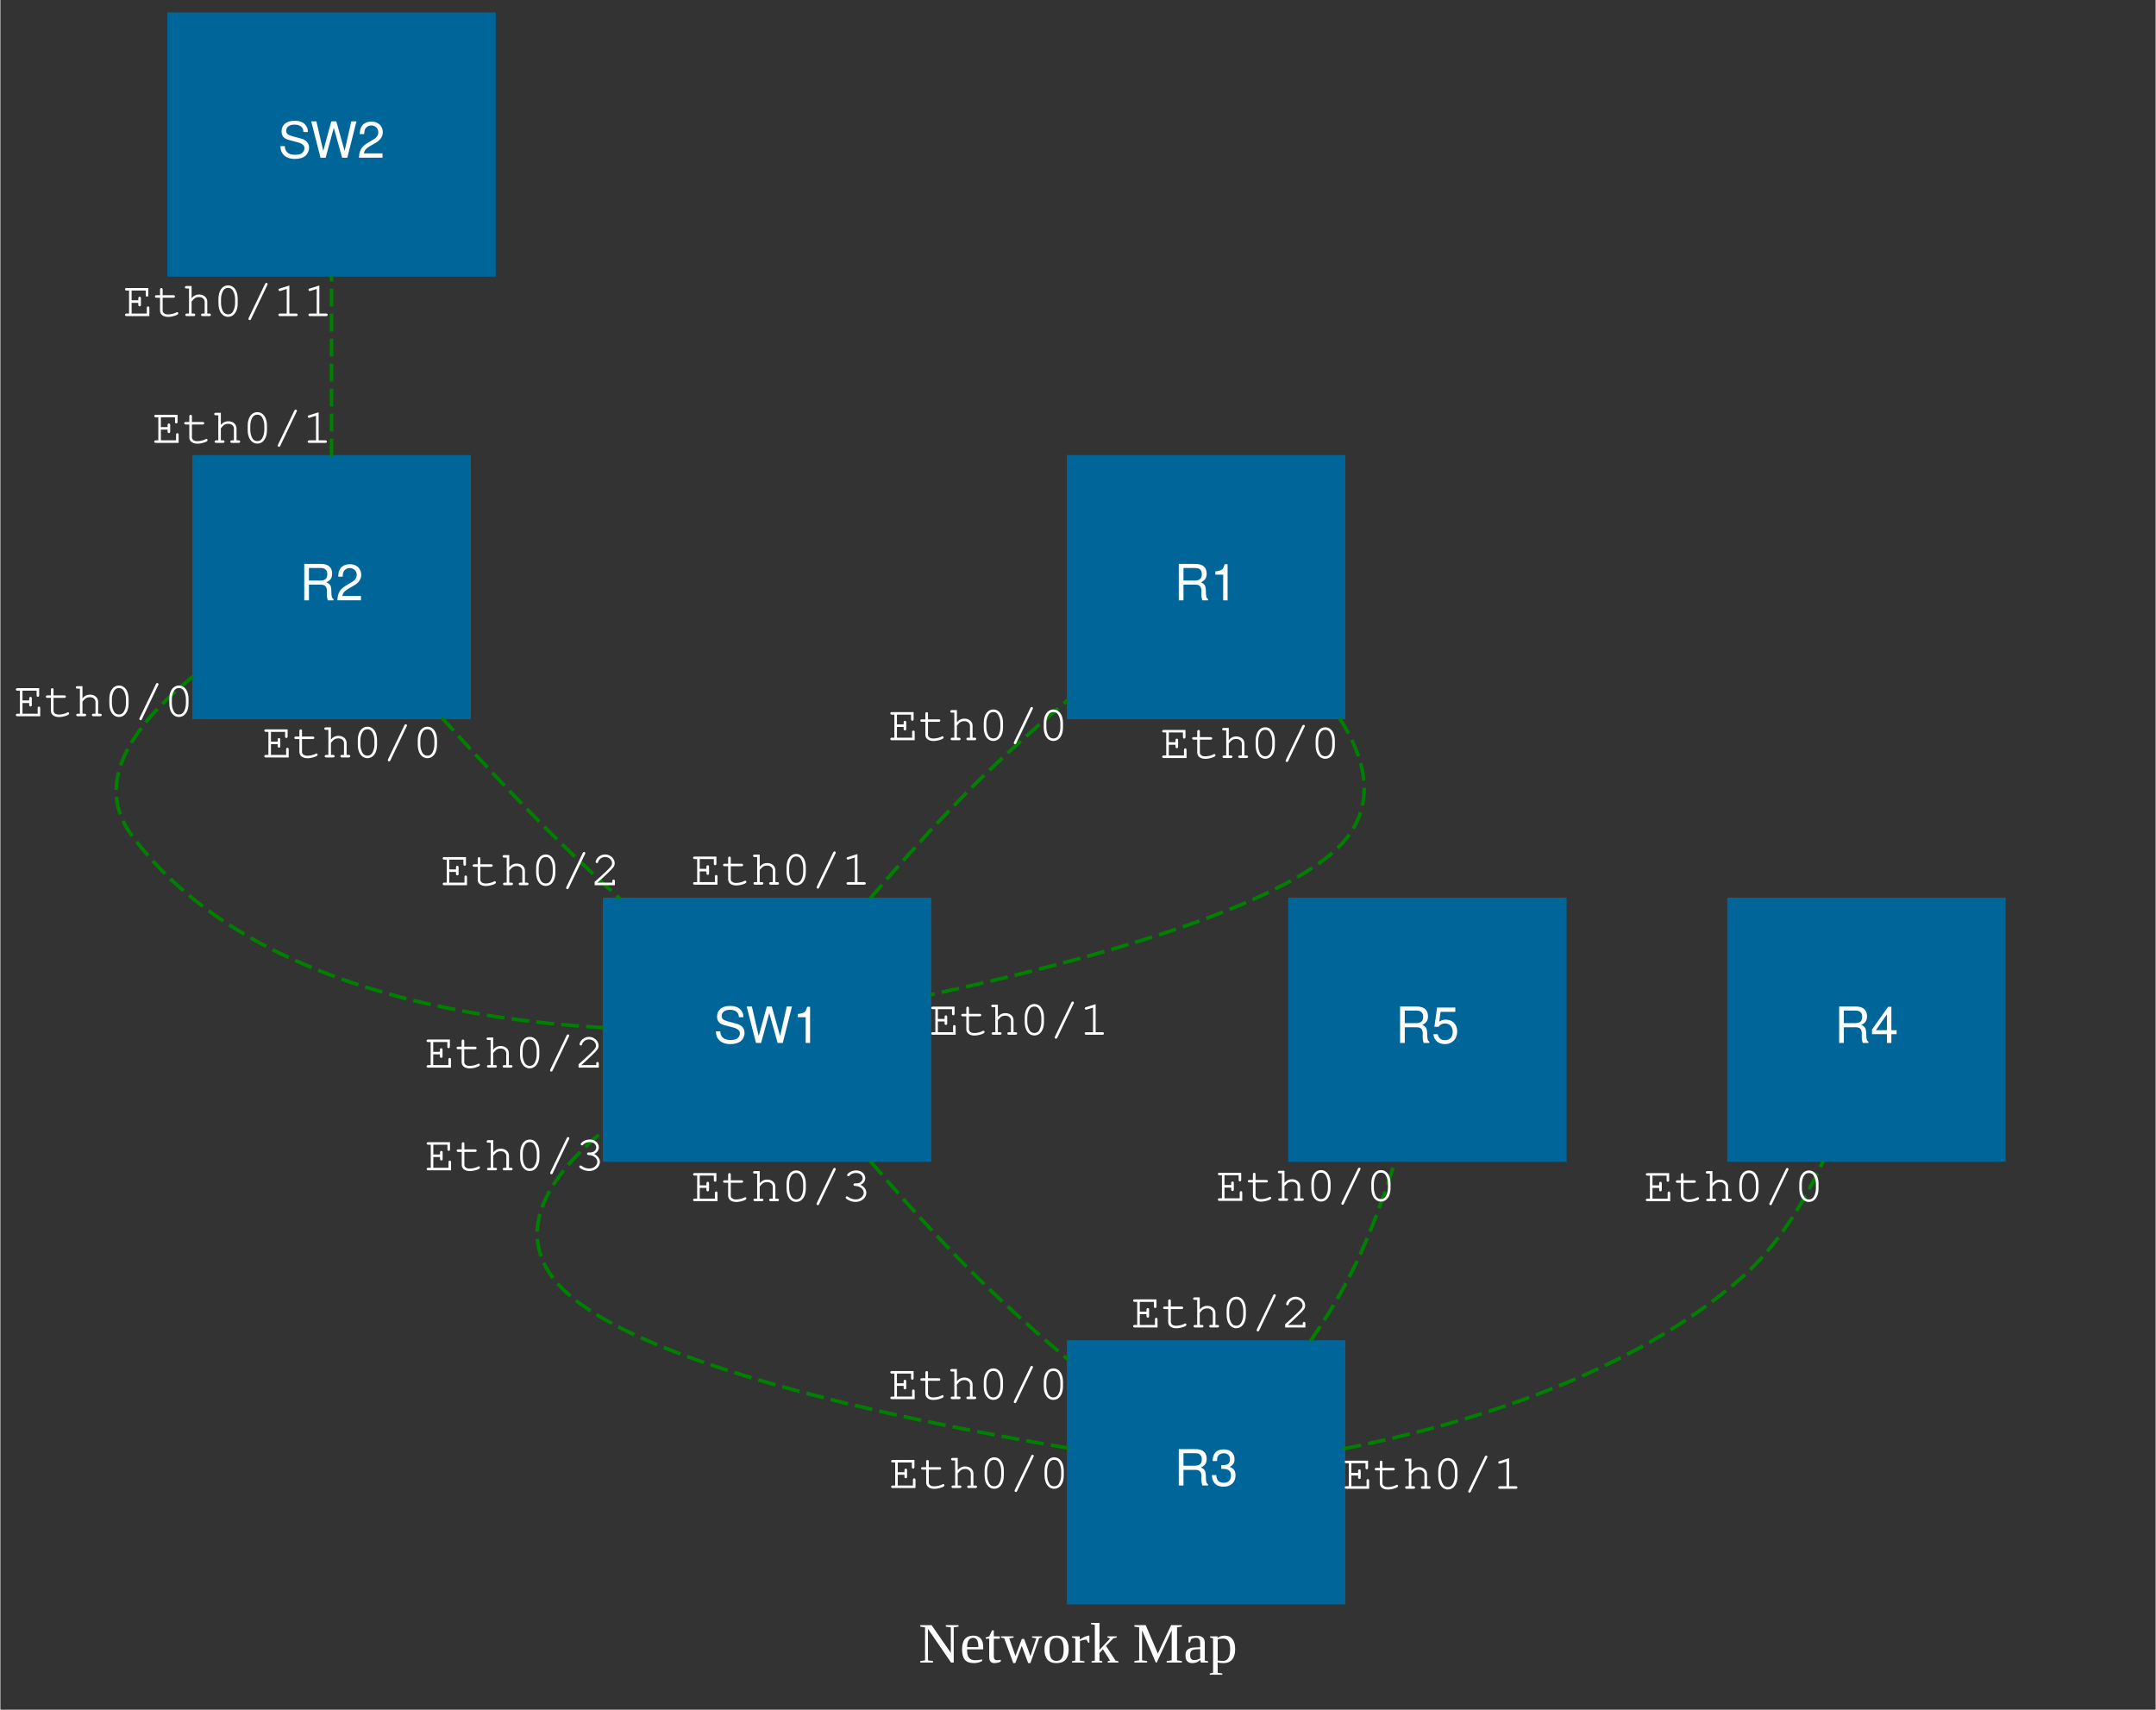
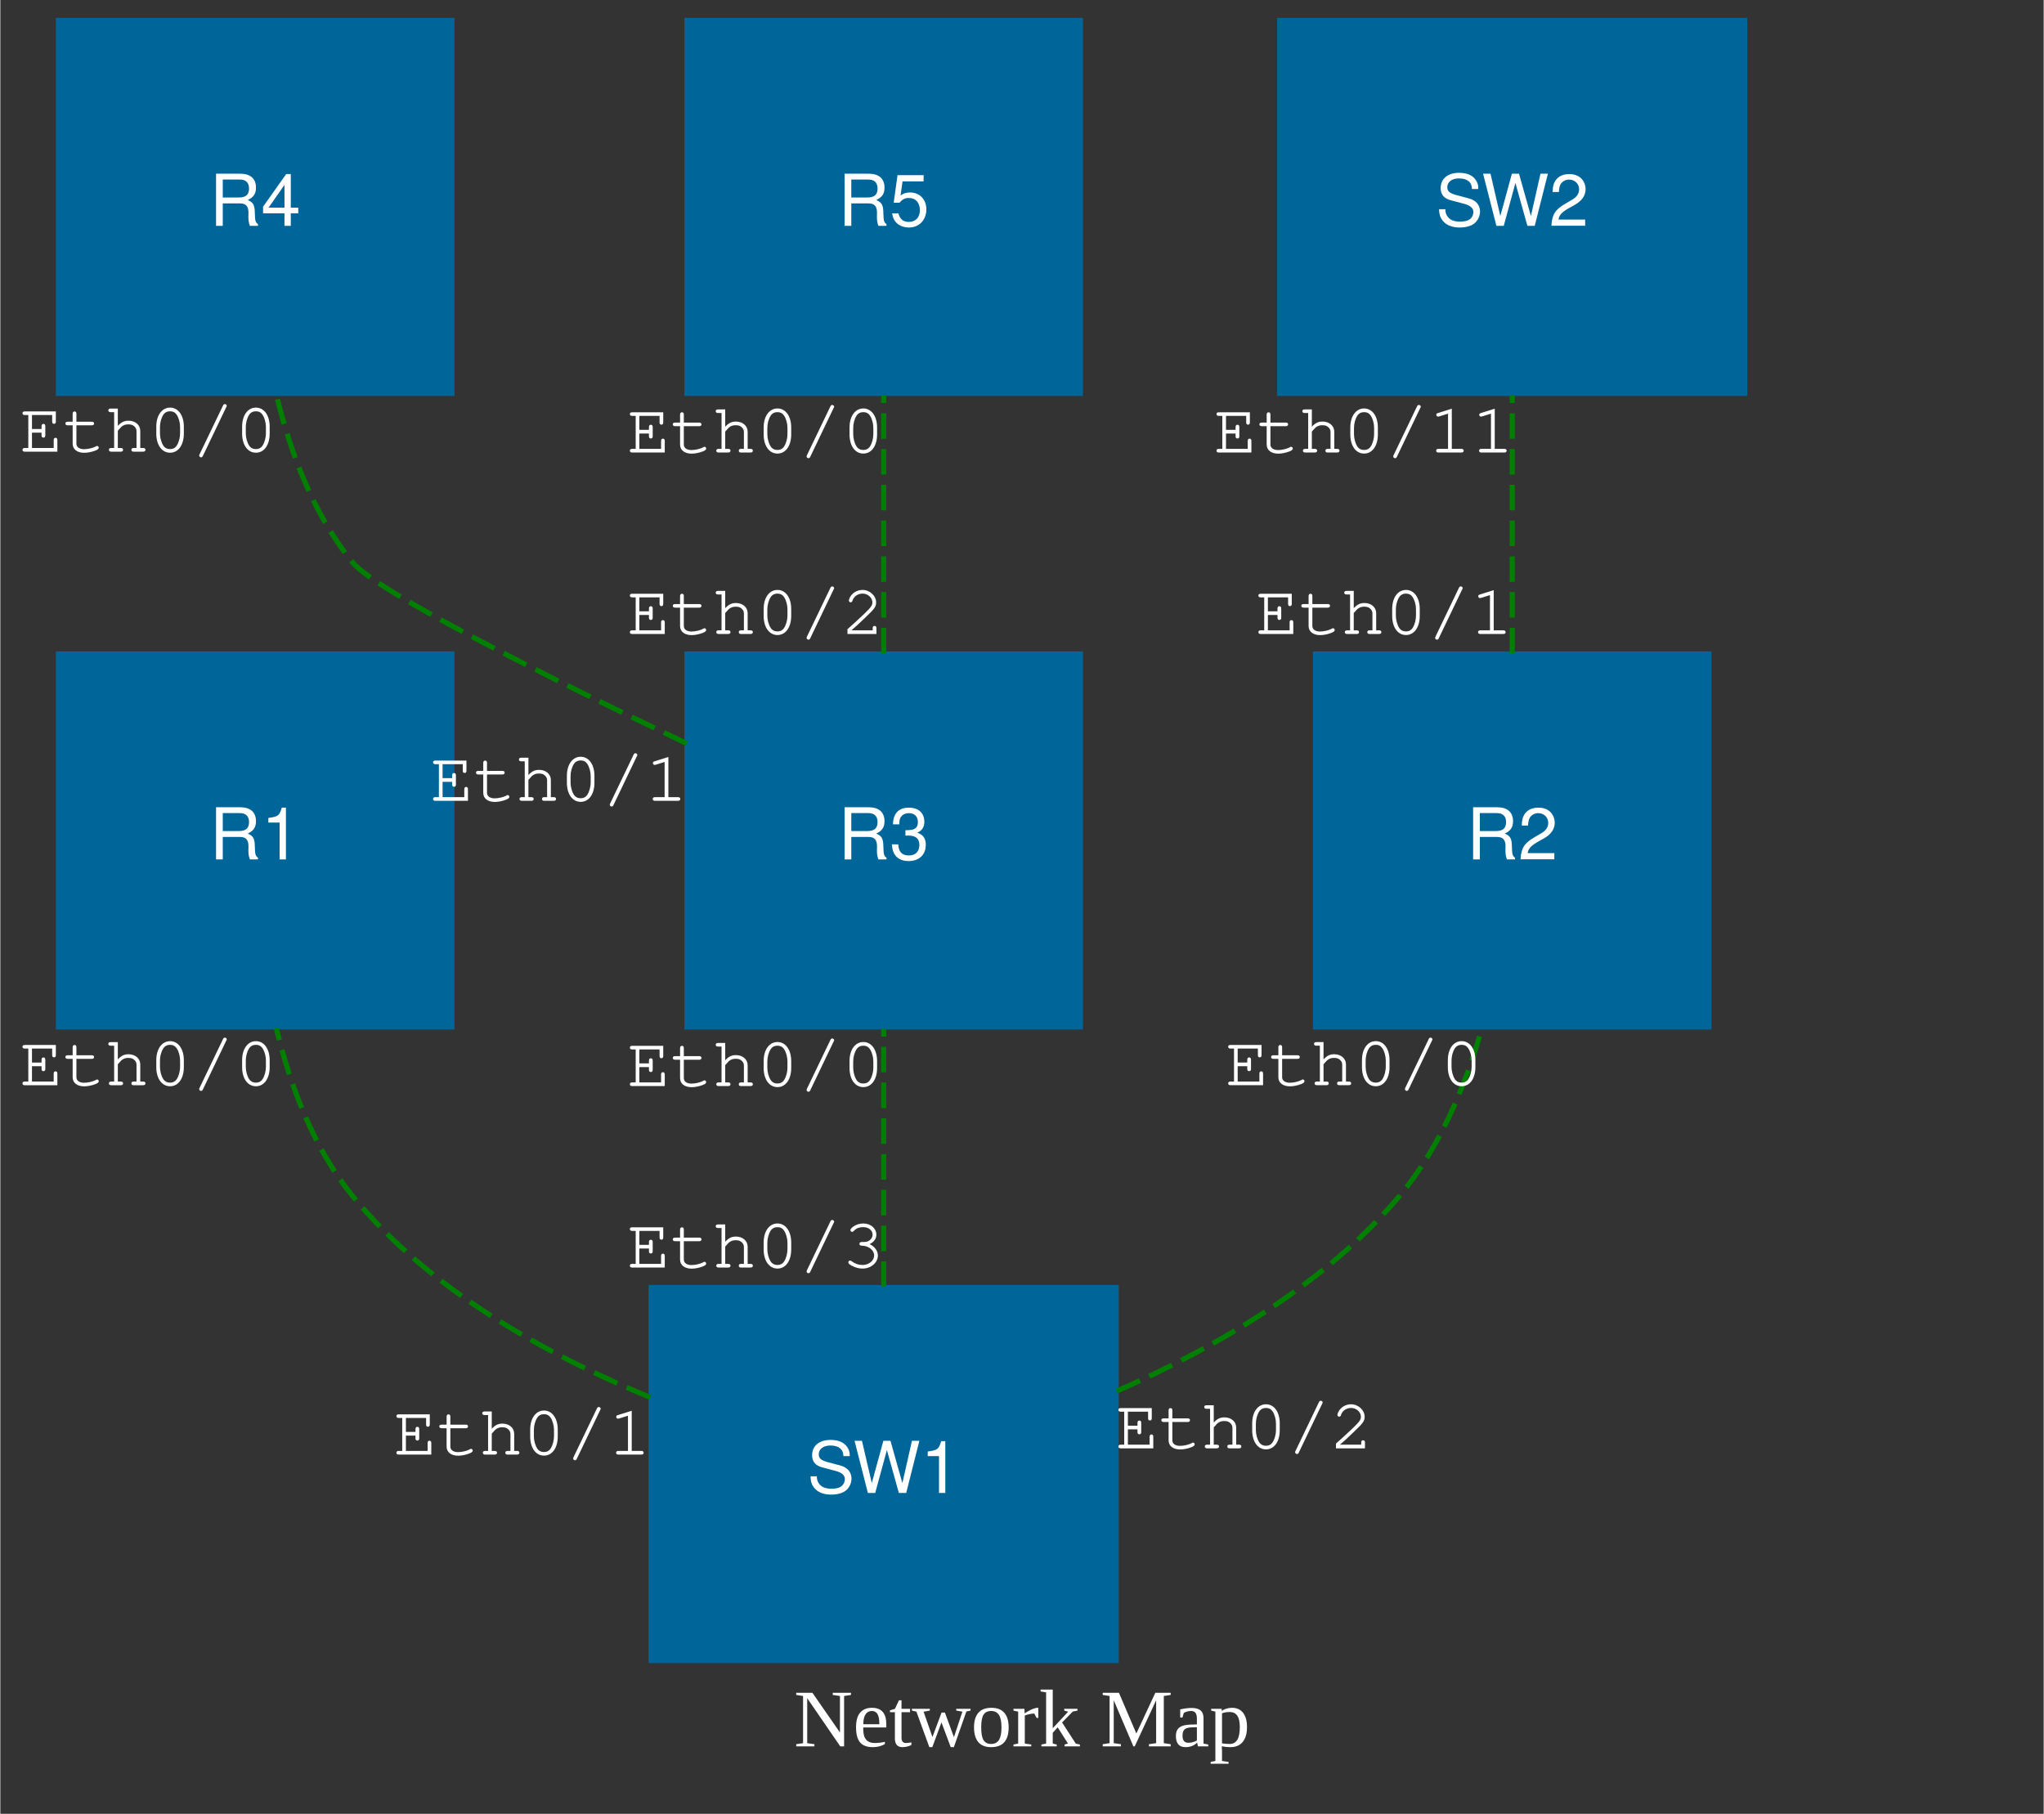
- <svg xmlns="http://www.w3.org/2000/svg" width="604pt" height="479pt" viewBox="0.00 0.00 603.77 479.00">
-   <g id="graph0" class="graph" transform="scale(1 1) rotate(0) translate(4 475)">
-     <polygon fill="#333333" stroke="none" points="-4,4 -4,-475 599.769,-475 599.769,4 -4,4" />
-     <text text-anchor="middle" x="297.884" y="-9.2" font-family="Times New Roman,serif" font-size="16.00" fill="white">Network Map</text>
+ <svg xmlns="http://www.w3.org/2000/svg" width="400pt" height="355pt" viewBox="0.00 0.00 399.86 355.00">
+   <g id="graph0" class="graph" transform="scale(1 1) rotate(0) translate(4 351)">
+     <polygon fill="#333333" stroke="none" points="-4,4 -4,-351 395.861,-351 395.861,4 -4,4" />
+     <text text-anchor="middle" x="195.931" y="-9.2" font-family="Times New Roman,serif" font-size="16.00" fill="white">Network Map</text>
    <g id="node1" class="node">
-       <polygon fill="#006699" stroke="#006699" points="434.269,-223 357.269,-223 357.269,-150 434.269,-150 434.269,-223" />
-       <text text-anchor="middle" x="395.769" y="-182.8" font-family="Helvetica,sans-Serif" font-size="14.00" fill="white">R5</text>
+       <polygon fill="#006699" stroke="#006699" points="84.361,-347 7.361,-347 7.361,-274 84.361,-274 84.361,-347" />
+       <text text-anchor="middle" x="45.861" y="-306.8" font-family="Helvetica,sans-Serif" font-size="14.00" fill="white">R4</text>
    </g>
    <g id="node2" class="node">
-       <polygon fill="#006699" stroke="#006699" points="127.269,-347 50.269,-347 50.269,-274 127.269,-274 127.269,-347" />
-       <text text-anchor="middle" x="88.769" y="-306.8" font-family="Helvetica,sans-Serif" font-size="14.00" fill="white">R2</text>
+       <polygon fill="#006699" stroke="#006699" points="337.361,-347 246.361,-347 246.361,-274 337.361,-274 337.361,-347" />
+       <text text-anchor="middle" x="291.861" y="-306.8" font-family="Helvetica,sans-Serif" font-size="14.00" fill="white">SW2</text>
    </g>
    <g id="node3" class="node">
-       <polygon fill="#006699" stroke="#006699" points="134.269,-471 43.269,-471 43.269,-398 134.269,-398 134.269,-471" />
-       <text text-anchor="middle" x="88.769" y="-430.8" font-family="Helvetica,sans-Serif" font-size="14.00" fill="white">SW2</text>
+       <polygon fill="#006699" stroke="#006699" points="84.361,-223 7.361,-223 7.361,-150 84.361,-150 84.361,-223" />
+       <text text-anchor="middle" x="45.861" y="-182.8" font-family="Helvetica,sans-Serif" font-size="14.00" fill="white">R1</text>
+     </g>
+     <g id="node4" class="node">
+       <polygon fill="#006699" stroke="#006699" points="207.361,-223 130.361,-223 130.361,-150 207.361,-150 207.361,-223" />
+       <text text-anchor="middle" x="168.861" y="-182.8" font-family="Helvetica,sans-Serif" font-size="14.00" fill="white">R3</text>
+     </g>
+     <g id="edge2" class="edge">
+       <path fill="none" stroke="green" stroke-dasharray="5,2" d="M130.349,-205.461C102.708,-218.659 69.539,-235.252 64.861,-241 57.305,-250.285 52.747,-262.368 50,-273.796" />
+       <text text-anchor="middle" x="114.861" y="-244.8" font-family="Courier,monospace" font-size="14.00" fill="white">            </text>
+       <text text-anchor="middle" x="25" y="-262.596" font-family="Courier,monospace" font-size="14.00" fill="white">Eth0/0</text>
+       <text text-anchor="middle" x="105.349" y="-194.261" font-family="Courier,monospace" font-size="14.00" fill="white">Eth0/1</text>
+     </g>
+     <g id="node7" class="node">
+       <polygon fill="#006699" stroke="#006699" points="207.361,-347 130.361,-347 130.361,-274 207.361,-274 207.361,-347" />
+       <text text-anchor="middle" x="168.861" y="-306.8" font-family="Helvetica,sans-Serif" font-size="14.00" fill="white">R5</text>
    </g>
    <g id="edge3" class="edge">
-       <path fill="none" stroke="green" stroke-dasharray="5,2" d="M88.769,-347.115C88.769,-363.01 88.769,-381.704 88.769,-397.629" />
-       <text text-anchor="middle" x="138.769" y="-368.8" font-family="Courier,monospace" font-size="14.00" fill="white">            </text>
-       <text text-anchor="middle" x="59.769" y="-386.429" font-family="Courier,monospace" font-size="14.00" fill="white">Eth0/11</text>
-       <text text-anchor="middle" x="63.769" y="-350.915" font-family="Courier,monospace" font-size="14.00" fill="white">Eth0/1</text>
+       <path fill="none" stroke="green" stroke-dasharray="5,2" d="M168.861,-223.115C168.861,-239.01 168.861,-257.704 168.861,-273.629" />
+       <text text-anchor="middle" x="218.861" y="-244.8" font-family="Courier,monospace" font-size="14.00" fill="white">            </text>
+       <text text-anchor="middle" x="143.861" y="-262.429" font-family="Courier,monospace" font-size="14.00" fill="white">Eth0/0</text>
+       <text text-anchor="middle" x="143.861" y="-226.915" font-family="Courier,monospace" font-size="14.00" fill="white">Eth0/2</text>
    </g>
    <g id="node5" class="node">
-       <polygon fill="#006699" stroke="#006699" points="256.269,-223 165.269,-223 165.269,-150 256.269,-150 256.269,-223" />
-       <text text-anchor="middle" x="210.769" y="-182.8" font-family="Helvetica,sans-Serif" font-size="14.00" fill="white">SW1</text>
+       <polygon fill="#006699" stroke="#006699" points="330.361,-223 253.361,-223 253.361,-150 330.361,-150 330.361,-223" />
+       <text text-anchor="middle" x="291.861" y="-182.8" font-family="Helvetica,sans-Serif" font-size="14.00" fill="white">R2</text>
    </g>
-     <g id="edge2" class="edge">
-       <path fill="none" stroke="green" stroke-dasharray="5,2" d="M119.607,-273.981C129.342,-263.167 140.295,-251.396 150.769,-241 156.712,-235.101 163.165,-229.028 169.563,-223.187" />
-       <text text-anchor="middle" x="200.769" y="-244.8" font-family="Courier,monospace" font-size="14.00" fill="white">            </text>
-       <text text-anchor="middle" x="144.563" y="-226.987" font-family="Courier,monospace" font-size="14.00" fill="white">Eth0/2</text>
-       <text text-anchor="middle" x="94.607" y="-262.781" font-family="Courier,monospace" font-size="14.00" fill="white">Eth0/0</text>
-     </g>
-     <g id="node4" class="node">
-       <polygon fill="#006699" stroke="#006699" points="557.269,-223 480.269,-223 480.269,-150 557.269,-150 557.269,-223" />
-       <text text-anchor="middle" x="518.769" y="-182.8" font-family="Helvetica,sans-Serif" font-size="14.00" fill="white">R4</text>
-     </g>
-     <g id="edge8" class="edge">
-       <path fill="none" stroke="green" stroke-dasharray="5,2" d="M165.061,-187.076C123.099,-189.435 63,-200.347 32.769,-241 21.495,-256.161 33.982,-272.567 50,-285.521" />
-       <text text-anchor="middle" x="82.769" y="-244.8" font-family="Courier,monospace" font-size="14.00" fill="white">            </text>
-       <text text-anchor="middle" x="25" y="-274.321" font-family="Courier,monospace" font-size="14.00" fill="white">Eth0/0</text>
-       <text text-anchor="middle" x="140.061" y="-175.876" font-family="Courier,monospace" font-size="14.00" fill="white">Eth0/2</text>
+     <g id="edge1" class="edge">
+       <path fill="none" stroke="green" stroke-dasharray="5,2" d="M291.861,-223.115C291.861,-239.01 291.861,-257.704 291.861,-273.629" />
+       <text text-anchor="middle" x="341.861" y="-244.8" font-family="Courier,monospace" font-size="14.00" fill="white">            </text>
+       <text text-anchor="middle" x="262.861" y="-262.429" font-family="Courier,monospace" font-size="14.00" fill="white">Eth0/11</text>
+       <text text-anchor="middle" x="266.861" y="-226.915" font-family="Courier,monospace" font-size="14.00" fill="white">Eth0/1</text>
    </g>
    <g id="node6" class="node">
-       <polygon fill="#006699" stroke="#006699" points="372.269,-347 295.269,-347 295.269,-274 372.269,-274 372.269,-347" />
-       <text text-anchor="middle" x="333.769" y="-306.8" font-family="Helvetica,sans-Serif" font-size="14.00" fill="white">R1</text>
+       <polygon fill="#006699" stroke="#006699" points="214.361,-99 123.361,-99 123.361,-26 214.361,-26 214.361,-99" />
+       <text text-anchor="middle" x="168.861" y="-58.8" font-family="Helvetica,sans-Serif" font-size="14.00" fill="white">SW1</text>
    </g>
-     <g id="edge7" class="edge">
-       <path fill="none" stroke="green" stroke-dasharray="5,2" d="M239.723,-223.34C248.971,-234.168 259.483,-245.865 269.769,-256 277.609,-263.725 286.434,-271.579 294.969,-278.803" />
-       <text text-anchor="middle" x="319.769" y="-244.8" font-family="Courier,monospace" font-size="14.00" fill="white">            </text>
-       <text text-anchor="middle" x="269.969" y="-267.603" font-family="Courier,monospace" font-size="14.00" fill="white">Eth0/0</text>
-       <text text-anchor="middle" x="214.723" y="-227.14" font-family="Courier,monospace" font-size="14.00" fill="white">Eth0/1</text>
-     </g>
-     <g id="node7" class="node">
-       <polygon fill="#006699" stroke="#006699" points="372.269,-99 295.269,-99 295.269,-26 372.269,-26 372.269,-99" />
-       <text text-anchor="middle" x="333.769" y="-58.8" font-family="Helvetica,sans-Serif" font-size="14.00" fill="white">R3</text>
-     </g>
-     <g id="edge9" class="edge">
-       <path fill="none" stroke="green" stroke-dasharray="5,2" d="M239.723,-149.66C248.971,-138.832 259.483,-127.135 269.769,-117 277.609,-109.275 286.434,-101.421 294.969,-94.197" />
-       <text text-anchor="middle" x="319.769" y="-120.8" font-family="Courier,monospace" font-size="14.00" fill="white">            </text>
-       <text text-anchor="middle" x="269.969" y="-82.997" font-family="Courier,monospace" font-size="14.00" fill="white">Eth0/0</text>
-       <text text-anchor="middle" x="214.723" y="-138.46" font-family="Courier,monospace" font-size="14.00" fill="white">Eth0/3</text>
-     </g>
-     <g id="edge1" class="edge">
-       <path fill="none" stroke="green" stroke-dasharray="5,2" d="M371.134,-273.815C378.125,-262.994 381.201,-251.261 373.769,-241 359.793,-221.703 299.615,-205.628 256.447,-196.287" />
-       <text text-anchor="middle" x="427.769" y="-244.8" font-family="Courier,monospace" font-size="14.00" fill="white">            </text>
-       <text text-anchor="middle" x="281.447" y="-185.087" font-family="Courier,monospace" font-size="14.00" fill="white">Eth0/1</text>
-       <text text-anchor="middle" x="346.134" y="-262.615" font-family="Courier,monospace" font-size="14.00" fill="white">Eth0/0</text>
+     <g id="edge4" class="edge">
+       <path fill="none" stroke="green" stroke-dasharray="5,2" d="M123.173,-77.502C102.672,-85.925 79.792,-98.653 64.861,-117 57.305,-126.285 52.747,-138.368 50,-149.796" />
+       <text text-anchor="middle" x="114.861" y="-120.8" font-family="Courier,monospace" font-size="14.00" fill="white">            </text>
+       <text text-anchor="middle" x="25" y="-138.596" font-family="Courier,monospace" font-size="14.00" fill="white">Eth0/0</text>
+       <text text-anchor="middle" x="98.173" y="-66.302" font-family="Courier,monospace" font-size="14.00" fill="white">Eth0/1</text>
    </g>
    <g id="edge6" class="edge">
-       <path fill="none" stroke="green" stroke-dasharray="5,2" d="M363.004,-99.278C366.944,-105.007 370.684,-111.023 373.769,-117 379.039,-127.212 383.362,-138.931 386.739,-149.755" />
-       <text text-anchor="middle" x="429.769" y="-120.8" font-family="Courier,monospace" font-size="14.00" fill="white">            </text>
-       <text text-anchor="middle" x="361.739" y="-138.555" font-family="Courier,monospace" font-size="14.00" fill="white">Eth0/0</text>
-       <text text-anchor="middle" x="338.004" y="-103.079" font-family="Courier,monospace" font-size="14.00" fill="white">Eth0/2</text>
+       <path fill="none" stroke="green" stroke-dasharray="5,2" d="M168.861,-99.115C168.861,-115.01 168.861,-133.704 168.861,-149.629" />
+       <text text-anchor="middle" x="218.861" y="-120.8" font-family="Courier,monospace" font-size="14.00" fill="white">            </text>
+       <text text-anchor="middle" x="143.861" y="-138.429" font-family="Courier,monospace" font-size="14.00" fill="white">Eth0/0</text>
+       <text text-anchor="middle" x="143.861" y="-102.915" font-family="Courier,monospace" font-size="14.00" fill="white">Eth0/3</text>
    </g>
    <g id="edge5" class="edge">
-       <path fill="none" stroke="green" stroke-dasharray="5,2" d="M372.286,-69.086C405.229,-75.611 452.188,-89.273 483.769,-117 493.704,-125.723 501.19,-137.944 506.634,-149.652" />
-       <text text-anchor="middle" x="545.769" y="-120.8" font-family="Courier,monospace" font-size="14.00" fill="white">            </text>
-       <text text-anchor="middle" x="481.634" y="-138.452" font-family="Courier,monospace" font-size="14.00" fill="white">Eth0/0</text>
-       <text text-anchor="middle" x="397.286" y="-57.886" font-family="Courier,monospace" font-size="14.00" fill="white">Eth0/1</text>
-     </g>
-     <g id="edge4" class="edge">
-       <path fill="none" stroke="green" stroke-dasharray="5,2" d="M295.203,-69.288C246.826,-77.428 168.09,-93.89 150.769,-117 140.15,-131.169 150.307,-146.051 165.093,-158.311" />
-       <text text-anchor="middle" x="200.769" y="-120.8" font-family="Courier,monospace" font-size="14.00" fill="white">            </text>
-       <text text-anchor="middle" x="140.093" y="-147.111" font-family="Courier,monospace" font-size="14.00" fill="white">Eth0/3</text>
-       <text text-anchor="middle" x="270.203" y="-58.088" font-family="Courier,monospace" font-size="14.00" fill="white">Eth0/0</text>
+       <path fill="none" stroke="green" stroke-dasharray="5,2" d="M214.463,-78.727C233.909,-87.262 255.4,-99.734 269.861,-117 277.641,-126.288 282.683,-138.373 285.946,-149.8" />
+       <text text-anchor="middle" x="328.861" y="-120.8" font-family="Courier,monospace" font-size="14.00" fill="white">            </text>
+       <text text-anchor="middle" x="260.946" y="-138.6" font-family="Courier,monospace" font-size="14.00" fill="white">Eth0/0</text>
+       <text text-anchor="middle" x="239.463" y="-67.527" font-family="Courier,monospace" font-size="14.00" fill="white">Eth0/2</text>
    </g>
  </g>
</svg>
